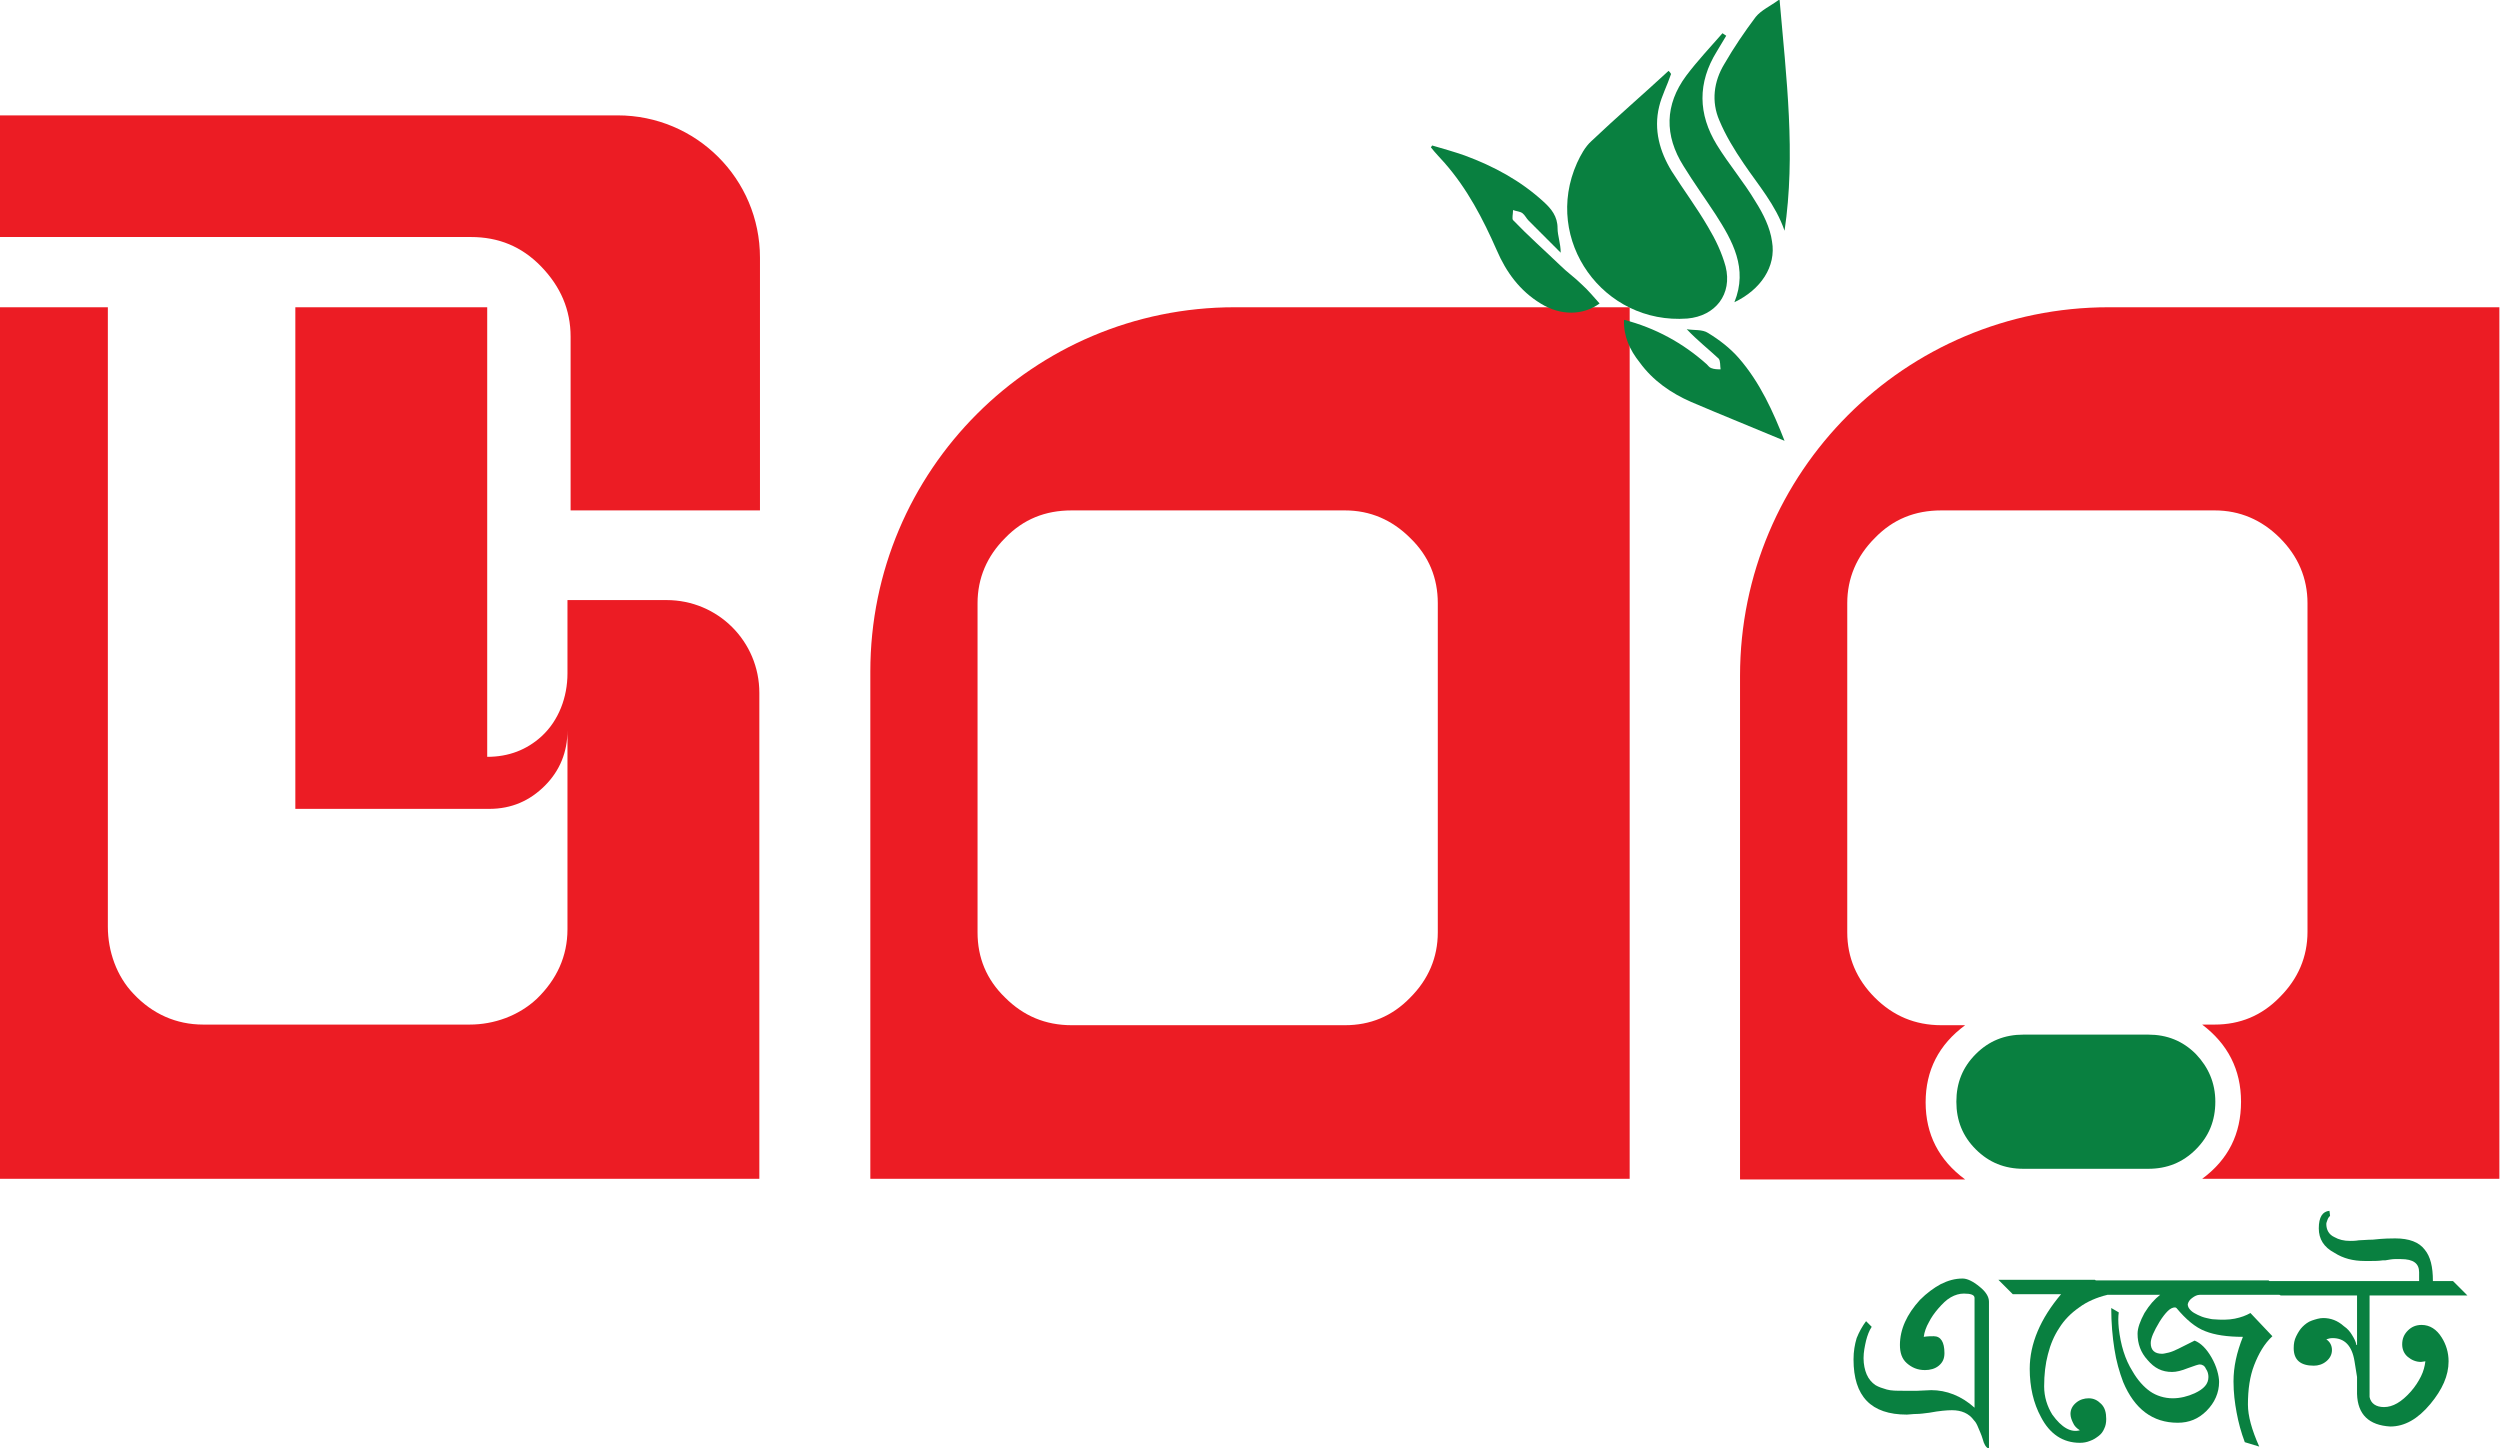
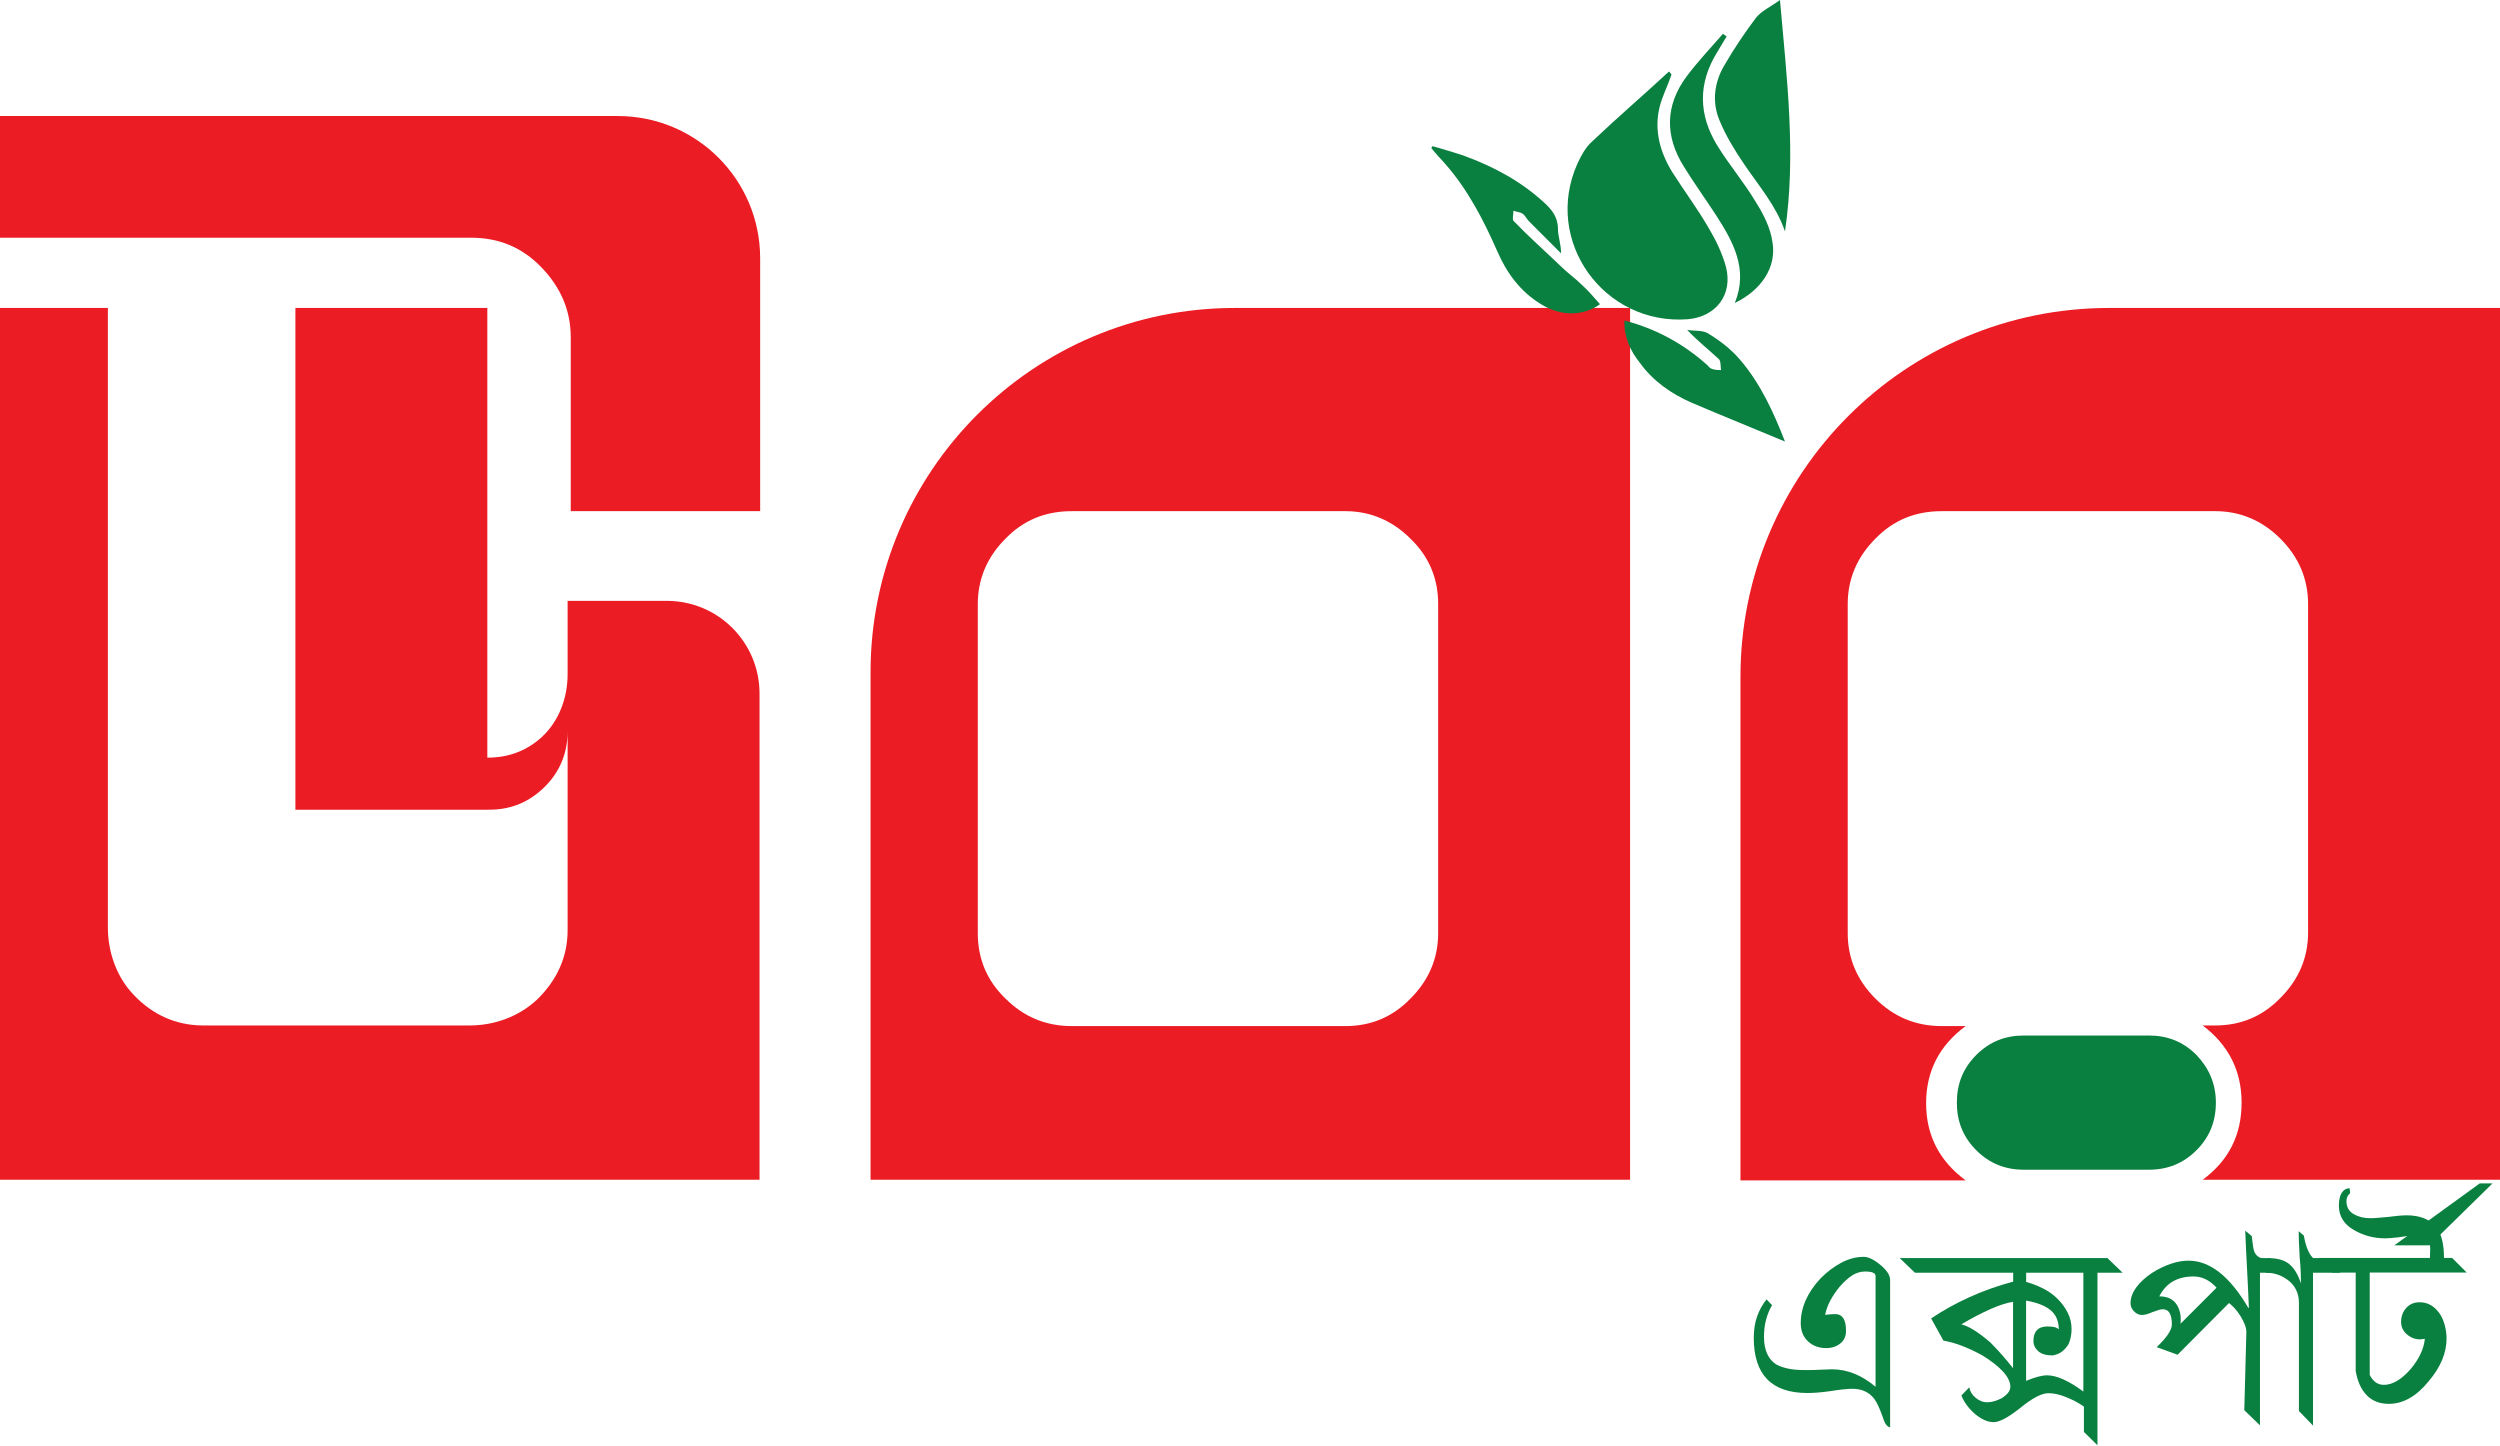
- <svg xmlns="http://www.w3.org/2000/svg" version="1.1" id="Layer_1" x="0px" y="0px" viewBox="0 0 398.7 230.9" style="enable-background:new 0 0 398.7 230.9;" xml:space="preserve">
-   <style type="text/css">
- 	.st0{fill:#EC1C24;}
- 	.st1{fill:#098040;}
- </style>
-   <path class="st0" d="M121.1,81.4H91V53.7c0-4.3-1.6-8-4.7-11.2s-6.8-4.7-11.2-4.7H0V18.4h98.5c12.5,0,22.7,10.1,22.7,22.7V81.4z   M121.1,188H0V49h17.2v98.8c0,3.9,1.4,7.9,4.1,10.7c3,3.2,6.8,4.9,11.1,4.9h42.5c3.9,0,7.8-1.4,10.7-4.1c3.2-3.1,4.9-6.8,4.9-11.1  v-31.7c0,3.4-1.2,6.4-3.6,8.8S81.6,129,78,129H47.1V49h30.6v71.7c3.4,0,6.3-1.1,8.7-3.3c2.7-2.5,4.1-6.2,4.1-10V95.7h15.8  c8.2,0,14.8,6.6,14.8,14.8V188L121.1,188z" />
-   <path class="st0" d="M259.9,49v139H138.8v-80.9c0-32.1,26-58.1,58.1-58.1L259.9,49L259.9,49z M229.3,148.7V96.2  c0-4-1.4-7.5-4.4-10.4c-2.9-2.9-6.4-4.4-10.4-4.4h-43.6c-4.2,0-7.7,1.4-10.6,4.4c-2.9,2.9-4.4,6.4-4.4,10.4v52.5  c0,4,1.4,7.5,4.4,10.4c2.9,2.9,6.4,4.4,10.6,4.4h43.6c4,0,7.5-1.4,10.4-4.4C227.8,156.2,229.3,152.7,229.3,148.7z" />
-   <path class="st0" d="M277.5,188v-80.2c0-32.5,26.3-58.8,58.8-58.8h62.3v139h-47.4c4.2-3.1,6.2-7.2,6.2-12.3s-2.1-9.2-6.2-12.3h2  c4,0,7.5-1.4,10.4-4.4c2.9-2.9,4.4-6.4,4.4-10.4V96.2c0-4-1.5-7.5-4.4-10.4c-2.9-2.9-6.4-4.4-10.4-4.4h-43.6  c-4.2,0-7.7,1.4-10.6,4.4c-2.9,2.9-4.4,6.4-4.4,10.4v52.5c0,4,1.5,7.5,4.4,10.4c2.9,2.9,6.4,4.4,10.6,4.4h3.8  c-4.2,3.1-6.3,7.2-6.3,12.3s2.1,9.2,6.3,12.3H277.5L277.5,188z" />
-   <path class="st1" d="M353.3,175.7c0,3-1,5.5-3.1,7.6c-2.1,2.1-4.6,3.1-7.6,3.1h-19.9c-3,0-5.5-1-7.6-3.1c-2.1-2.1-3.1-4.6-3.1-7.6  s1-5.5,3.1-7.6c2.1-2.1,4.6-3.1,7.6-3.1h19.9c3,0,5.5,1,7.6,3.1C352.2,170.2,353.3,172.7,353.3,175.7L353.3,175.7z" />
+ <svg xmlns="http://www.w3.org/2000/svg" id="Layer_1" data-name="Layer 1" viewBox="0 0 398.6 230.43">
+   <defs>
+     <style>
+       .cls-1 {
+         fill: #ec1c24;
+       }
+ 
+       .cls-2 {
+         fill: #098040;
+       }
+     </style>
+   </defs>
+   <path class="cls-1" d="M121.1,81.5h-30.1v-27.7c0-4.3-1.6-8-4.7-11.2s-6.8-4.7-11.2-4.7H0V18.5H98.5c12.5,0,22.7,10.1,22.7,22.7v40.3h-.1Zm0,106.6H0V49.1H17.2v98.8c0,3.9,1.4,7.9,4.1,10.7,3,3.2,6.8,4.9,11.1,4.9h42.5c3.9,0,7.8-1.4,10.7-4.1,3.2-3.1,4.9-6.8,4.9-11.1v-31.7c0,3.4-1.2,6.4-3.6,8.8s-5.3,3.7-8.9,3.7h-30.9V49.1h30.6V120.8c3.4,0,6.3-1.1,8.7-3.3,2.7-2.5,4.1-6.2,4.1-10v-11.7h15.8c8.2,0,14.8,6.6,14.8,14.8v77.5h0Z" />
+   <path class="cls-1" d="M259.9,49.1V188.1h-121.1V107.2c0-32.1,26-58.1,58.1-58.1h63Zm-30.6,99.7v-52.5c0-4-1.4-7.5-4.4-10.4-2.9-2.9-6.4-4.4-10.4-4.4h-43.6c-4.2,0-7.7,1.4-10.6,4.4-2.9,2.9-4.4,6.4-4.4,10.4v52.5c0,4,1.4,7.5,4.4,10.4,2.9,2.9,6.4,4.4,10.6,4.4h43.6c4,0,7.5-1.4,10.4-4.4,2.9-2.9,4.4-6.4,4.4-10.4Z" />
+   <path class="cls-1" d="M277.5,188.1V107.9c0-32.5,26.3-58.8,58.8-58.8h62.3V188.1h-47.4c4.2-3.1,6.2-7.2,6.2-12.3s-2.1-9.2-6.2-12.3h2c4,0,7.5-1.4,10.4-4.4,2.9-2.9,4.4-6.4,4.4-10.4v-52.4c0-4-1.5-7.5-4.4-10.4s-6.4-4.4-10.4-4.4h-43.6c-4.2,0-7.7,1.4-10.6,4.4-2.9,2.9-4.4,6.4-4.4,10.4v52.5c0,4,1.5,7.5,4.4,10.4s6.4,4.4,10.6,4.4h3.8c-4.2,3.1-6.3,7.2-6.3,12.3s2.1,9.2,6.3,12.3h-35.9v-.1Z" />
+   <path class="cls-2" d="M353.3,175.8c0,3-1,5.5-3.1,7.6s-4.6,3.1-7.6,3.1h-19.9c-3,0-5.5-1-7.6-3.1s-3.1-4.6-3.1-7.6,1-5.5,3.1-7.6,4.6-3.1,7.6-3.1h19.9c3,0,5.5,1,7.6,3.1,2,2.1,3.1,4.6,3.1,7.6h0Z" />
  <g>
-     <path class="st1" d="M266.5,11.8c-0.6,1.8-1.5,3.5-1.9,5.2c-0.9,3.7,0.1,7.2,2,10.3c1.9,3,4,5.8,5.8,8.9c1.2,2,2.2,4.1,2.8,6.3   c1.1,4.4-1.6,7.9-6.1,8.3C255.7,51.8,246,38.3,251.5,26c0.6-1.3,1.3-2.6,2.3-3.5c4-3.8,8.2-7.4,12.3-11.2   C266.3,11.5,266.4,11.6,266.5,11.8L266.5,11.8z" />
-     <path class="st1" d="M284.6,36.8c-1.4-4.1-4.2-7.3-6.5-10.7c-1.5-2.2-2.9-4.5-3.9-6.9c-1.3-3-0.9-6.2,0.8-9c1.5-2.6,3.2-5.1,5-7.5   c0.9-1.1,2.3-1.7,3.8-2.8C284.9,12.5,286.4,24.6,284.6,36.8L284.6,36.8z" />
-     <path class="st1" d="M228.4,23.2c1.7,0.5,3.5,1,5.2,1.6c4.6,1.7,8.9,4,12.6,7.4c1.2,1.1,2.2,2.3,2.2,4.2c0,1.2,0.5,2.4,0.5,3.9   c-1.7-1.7-3.4-3.4-5.1-5.1c-0.4-0.4-0.6-0.9-1-1.2c-0.4-0.3-1-0.3-1.5-0.5c0,0.6-0.2,1.4,0,1.6c2.4,2.5,5,4.8,7.5,7.2   c1.1,1.1,2.4,2,3.5,3.1c1,0.9,1.9,2,2.8,3c-2.6,1.9-6.2,2-9.4,0c-3.3-2-5.5-5-7-8.5c-2.2-5-4.7-9.8-8.3-13.9   c-0.7-0.8-1.5-1.6-2.2-2.5C228.3,23.4,228.3,23.3,228.4,23.2L228.4,23.2z" />
-     <path class="st1" d="M276.6,48.2c2.2-5.4-0.3-9.8-3-14c-1.7-2.6-3.5-5.1-5.1-7.7c-3.1-4.9-3-9.8,0.4-14.4c1.8-2.4,3.8-4.5,5.8-6.8   c0.2,0.1,0.4,0.3,0.6,0.4c-0.5,0.8-1,1.7-1.5,2.5c-3.1,5-3,10,0,14.9c1.9,3.1,4.3,5.9,6.2,9.1c1.2,1.9,2.3,4.1,2.6,6.3   C283.3,42.5,280.8,46.2,276.6,48.2L276.6,48.2z" />
-     <path class="st1" d="M259,51c5,1.3,9.4,3.7,13.2,7.1c0.2,0.2,0.4,0.5,0.7,0.6c0.5,0.2,1,0.2,1.5,0.2c-0.1-0.6,0-1.3-0.3-1.7   c-1.6-1.5-3.4-2.9-5.1-4.7c1.1,0.2,2.5,0,3.4,0.6c1.8,1.1,3.5,2.4,4.9,4c3.4,3.9,5.5,8.6,7.3,13.2c-5-2.1-10-4.1-14.9-6.2   c-3.2-1.4-6.1-3.4-8.2-6.3C259.9,55.8,258.9,53.6,259,51L259,51z" />
+     <path class="cls-2" d="M266.5,11.9c-.6,1.8-1.5,3.5-1.9,5.2-.9,3.7,.1,7.2,2,10.3,1.9,3,4,5.8,5.8,8.9,1.2,2,2.2,4.1,2.8,6.3,1.1,4.4-1.6,7.9-6.1,8.3-13.4,1-23.1-12.5-17.6-24.8,.6-1.3,1.3-2.6,2.3-3.5,4-3.8,8.2-7.4,12.3-11.2,.2,.2,.3,.3,.4,.5h0Z" />
+     <path class="cls-2" d="M284.6,36.9c-1.4-4.1-4.2-7.3-6.5-10.7-1.5-2.2-2.9-4.5-3.9-6.9-1.3-3-.9-6.2,.8-9,1.5-2.6,3.2-5.1,5-7.5,.9-1.1,2.3-1.7,3.8-2.8,1.1,12.6,2.6,24.7,.8,36.9h0Z" />
+     <path class="cls-2" d="M228.4,23.3c1.7,.5,3.5,1,5.2,1.6,4.6,1.7,8.9,4,12.6,7.4,1.2,1.1,2.2,2.3,2.2,4.2,0,1.2,.5,2.4,.5,3.9-1.7-1.7-3.4-3.4-5.1-5.1-.4-.4-.6-.9-1-1.2s-1-.3-1.5-.5c0,.6-.2,1.4,0,1.6,2.4,2.5,5,4.8,7.5,7.2,1.1,1.1,2.4,2,3.5,3.1,1,.9,1.9,2,2.8,3-2.6,1.9-6.2,2-9.4,0-3.3-2-5.5-5-7-8.5-2.2-5-4.7-9.8-8.3-13.9-.7-.8-1.5-1.6-2.2-2.5,.1-.1,.1-.2,.2-.3h0Z" />
+     <path class="cls-2" d="M276.6,48.3c2.2-5.4-.3-9.8-3-14-1.7-2.6-3.5-5.1-5.1-7.7-3.1-4.9-3-9.8,.4-14.4,1.8-2.4,3.8-4.5,5.8-6.8,.2,.1,.4,.3,.6,.4-.5,.8-1,1.7-1.5,2.5-3.1,5-3,10,0,14.9,1.9,3.1,4.3,5.9,6.2,9.1,1.2,1.9,2.3,4.1,2.6,6.3,.7,4-1.8,7.7-6,9.7h0Z" />
+     <path class="cls-2" d="M259,51.1c5,1.3,9.4,3.7,13.2,7.1,.2,.2,.4,.5,.7,.6,.5,.2,1,.2,1.5,.2-.1-.6,0-1.3-.3-1.7-1.6-1.5-3.4-2.9-5.1-4.7,1.1,.2,2.5,0,3.4,.6,1.8,1.1,3.5,2.4,4.9,4,3.4,3.9,5.5,8.6,7.3,13.2-5-2.1-10-4.1-14.9-6.2-3.2-1.4-6.1-3.4-8.2-6.3-1.6-2-2.6-4.2-2.5-6.8h0Z" />
  </g>
  <g>
-     <path class="st1" d="M317.1,231c-0.4-0.2-0.7-0.7-0.9-1.5c-0.2-0.7-0.5-1.3-0.7-1.8c-0.2-0.5-0.4-0.9-0.7-1.2   c-0.8-1.1-2-1.6-3.5-1.6c-0.8,0-2,0.1-3.6,0.4c-0.8,0.1-1.5,0.2-2.1,0.2c-0.6,0-1.1,0.1-1.5,0.1c-5.7,0-8.5-2.9-8.5-8.8   c0-1.3,0.2-2.4,0.5-3.4c0.4-1,0.9-1.9,1.5-2.7l0.9,0.9c-0.4,0.6-0.7,1.4-0.9,2.2c-0.2,0.9-0.4,1.8-0.4,2.8s0.2,1.9,0.5,2.6   c0.3,0.7,0.8,1.3,1.4,1.7c0.5,0.3,1.1,0.5,1.8,0.7c0.7,0.2,1.6,0.2,2.6,0.2c0.2,0,0.5,0,1,0s0.9,0,1.3,0l2.2-0.1   c2.4,0,4.8,0.9,6.9,2.8V207c0-0.5-0.6-0.7-1.7-0.7c-0.7,0-1.4,0.2-2.1,0.6c-0.7,0.4-1.3,1-2,1.8c-0.6,0.7-1.1,1.4-1.5,2.2   c-0.4,0.7-0.7,1.5-0.8,2.3c0.6-0.1,1.2-0.1,1.6-0.1c1.1,0,1.7,0.9,1.7,2.7c0,0.9-0.3,1.5-0.9,2s-1.4,0.7-2.2,0.7   c-1.2,0-2.1-0.4-2.9-1.1c-0.8-0.7-1.1-1.7-1.1-2.9c0-2.5,1.1-4.9,3.2-7.2c1.1-1.1,2.2-1.9,3.3-2.5c1.2-0.6,2.3-0.9,3.5-0.9   c0.7,0,1.6,0.4,2.7,1.3c1,0.8,1.5,1.6,1.5,2.4V231L317.1,231z" />
-     <path class="st1" d="M336.1,206.5c-1.7,0.4-3.3,1.1-4.5,2c-1.3,0.9-2.4,2-3.2,3.3c-0.8,1.2-1.4,2.6-1.8,4.2   c-0.4,1.5-0.6,3.2-0.6,5.1c0,1.7,0.5,3.2,1.3,4.5c1.5,2.1,3,2.9,4.4,2.5c-0.5-0.3-0.9-0.7-1.1-1.2c-0.2-0.4-0.4-0.9-0.4-1.4   c0-0.7,0.3-1.3,0.9-1.8c0.6-0.5,1.3-0.7,2-0.7c0.8,0,1.4,0.3,2,0.9c0.6,0.6,0.8,1.4,0.8,2.4c0,0.6-0.1,1.1-0.3,1.5   c-0.2,0.5-0.5,0.9-0.9,1.2c-0.4,0.3-0.8,0.6-1.4,0.8c-0.5,0.2-1,0.3-1.6,0.3c-2.7,0-4.8-1.4-6.2-4.1c-1.2-2.2-1.8-4.8-1.8-7.7   c0-4,1.7-8,5-11.9h-7.7l-2.3-2.3h15.4L336.1,206.5z" />
-     <path class="st1" d="M364.1,206.5h-13.3c-0.4,0-0.8,0.2-1.2,0.5c-0.4,0.3-0.6,0.6-0.7,1c0,0.4,0.2,0.7,0.5,1   c0.3,0.3,0.7,0.5,1.1,0.7c0.4,0.2,0.9,0.4,1.4,0.5c0.5,0.1,0.8,0.2,1.1,0.2c1.3,0.1,2.4,0.1,3.4-0.1c1-0.2,1.8-0.5,2.5-0.9l3.5,3.7   c-1.3,1.2-2.2,2.8-2.9,4.6c-0.7,1.8-1,3.9-1,6.3c0,1.8,0.6,4,1.8,6.7L358,230c-0.6-1.6-1-3.1-1.3-4.7c-0.3-1.6-0.5-3.2-0.5-5   c0-2.3,0.5-4.6,1.5-7.1c-2.5,0-4.5-0.3-6-0.9c-1.6-0.6-3.1-1.9-4.6-3.7l-0.2-0.1c-0.4,0-0.8,0.2-1.2,0.6s-0.8,0.9-1.3,1.7   c-0.9,1.5-1.4,2.6-1.4,3.4c0,1.1,0.6,1.7,1.8,1.7c0.3,0,0.6-0.1,1.1-0.2c0.4-0.1,0.9-0.3,1.5-0.6l2.6-1.3c1,0.4,1.9,1.3,2.7,2.7   c0.4,0.7,0.7,1.4,0.9,2.1c0.2,0.7,0.3,1.3,0.3,1.8c0,1.7-0.7,3.3-2,4.6c-1.3,1.3-2.8,1.9-4.6,1.9c-4,0-6.9-2.2-8.7-6.5   c-0.6-1.6-1.1-3.3-1.4-5.3c-0.3-1.9-0.5-4.1-0.5-6.5l1.2,0.7c-0.1,0.7-0.1,1.5,0,2.5c0.3,2.7,1,5,2.2,6.9c0.8,1.4,1.8,2.5,2.8,3.2   s2.3,1.1,3.6,1.1c1.2,0,2.4-0.3,3.5-0.8c1.5-0.7,2.2-1.5,2.2-2.6c0-0.4-0.1-0.9-0.4-1.3c-0.2-0.5-0.6-0.7-1-0.7   c-0.2,0-0.8,0.2-1.9,0.6c-1,0.4-1.8,0.6-2.5,0.6c-1.6,0-2.8-0.6-3.9-1.9c-1.1-1.2-1.6-2.6-1.6-4.2c0-0.9,0.4-2,1.1-3.3   c0.8-1.3,1.6-2.2,2.5-2.9h-10.2l-2.3-2.3h29.8L364.1,206.5z" />
-     <path class="st1" d="M377.9,206.5v16.3c0.2,1,1,1.6,2.3,1.6c1.4,0,2.8-0.8,4.3-2.5c0.7-0.8,1.2-1.6,1.6-2.4s0.6-1.6,0.7-2.4   l-0.7,0.1c-0.8,0-1.5-0.3-2.1-0.8s-0.9-1.2-0.9-2c0-0.9,0.3-1.6,0.9-2.2c0.6-0.6,1.3-0.9,2.2-0.9c1.3,0,2.4,0.7,3.2,2   c0.7,1.1,1.1,2.4,1.1,3.8c0,2.3-1,4.5-2.9,6.8c-2,2.4-4.1,3.6-6.4,3.6c-3.4-0.2-5.2-1.9-5.3-5.2v-2.7l-0.4-2.5   c-0.4-2.5-1.6-3.7-3.5-3.7c-0.4,0-0.7,0.1-1,0.2c0.6,0.4,0.9,1,0.9,1.7c0,0.7-0.3,1.3-0.9,1.8s-1.3,0.7-2,0.7   c-2.1,0-3.2-0.9-3.2-2.8c0-0.7,0.1-1.3,0.4-1.9s0.6-1.1,1-1.5c0.4-0.4,0.9-0.8,1.5-1c0.6-0.2,1.2-0.4,1.8-0.4   c1.2,0,2.3,0.4,3.3,1.3c0.6,0.4,1,0.9,1.3,1.4c0.3,0.5,0.6,1,0.7,1.6h0.1v-7.9h-12.2l-2.3-2.3h24.4c0-0.2,0-0.5,0-0.7   c0-0.3,0-0.5,0-0.7c0-1.4-0.9-2.1-2.9-2.1c-0.2,0-0.5,0-1,0c-0.4,0-0.9,0.1-1.5,0.2c-0.1,0-0.1,0-0.2,0c-0.1,0-0.1,0-0.2,0   c-0.7,0.1-1.3,0.1-1.8,0.1s-0.9,0-1.1,0c-1.8,0-3.4-0.4-4.8-1.3c-1.7-0.9-2.5-2.2-2.5-3.9c0-1.8,0.6-2.7,1.7-2.8l0.1,0.8   c-0.1,0.1-0.3,0.3-0.4,0.6s-0.2,0.5-0.2,0.7c0,0.9,0.4,1.7,1.3,2.1c0.7,0.4,1.5,0.6,2.5,0.6c0.3,0,0.8,0,1.4-0.1   c0.6,0,1.3-0.1,2.2-0.1c1.8-0.2,3-0.2,3.6-0.2c2.2,0,3.8,0.6,4.7,1.8c0.9,1.1,1.3,2.7,1.3,5h3.2l2.3,2.3H377.9z" />
+     <path class="cls-2" d="M301.08,227.47c-.36-.19-.65-.69-.88-1.5-.25-.69-.49-1.29-.71-1.77-.22-.49-.44-.88-.67-1.19-.83-1.05-1.99-1.58-3.46-1.58-.78,0-1.97,.12-3.58,.38-.81,.11-1.51,.19-2.1,.23-.6,.04-1.1,.06-1.52,.06-5.69,0-8.54-2.93-8.54-8.79,0-1.28,.18-2.42,.54-3.44,.36-1.01,.86-1.91,1.5-2.69l.88,.92c-.39,.64-.7,1.39-.94,2.25-.24,.86-.35,1.81-.35,2.83s.17,1.91,.5,2.65,.81,1.3,1.42,1.69c.47,.28,1.08,.5,1.83,.67,.75,.17,1.62,.25,2.62,.25h.98c.43,0,.85-.01,1.27-.04l2.21-.08c2.44,0,4.76,.93,6.96,2.79v-17.67c0-.47-.56-.71-1.67-.71-.72,0-1.41,.21-2.06,.62-.65,.42-1.33,1.03-2.02,1.83-.58,.72-1.07,1.44-1.46,2.17-.39,.72-.67,1.49-.83,2.29,.61-.08,1.15-.12,1.62-.12,1.14,0,1.71,.89,1.71,2.67,0,.86-.31,1.54-.92,2.02-.61,.49-1.36,.73-2.25,.73-1.17,0-2.13-.36-2.9-1.08-.76-.72-1.15-1.68-1.15-2.88,0-2.5,1.05-4.89,3.17-7.17,1.06-1.06,2.17-1.89,3.33-2.5,1.17-.61,2.35-.92,3.54-.92,.75,0,1.65,.44,2.71,1.33,1,.83,1.5,1.62,1.5,2.38v23.46l-.29-.08Z" />
+     <path class="cls-2" d="M338.42,202.93h-4v27.5c-.31-.31-.67-.66-1.08-1.06-.42-.4-.78-.76-1.08-1.06v-4.04c-.42-.3-.9-.6-1.44-.88-.54-.28-1.08-.51-1.6-.71-.42-.17-.85-.3-1.31-.4s-.9-.15-1.31-.15c-1.08,0-2.57,.78-4.46,2.33-1.92,1.53-3.35,2.29-4.29,2.29s-1.96-.46-3.04-1.38c-.5-.44-.93-.92-1.29-1.42-.36-.5-.62-.99-.79-1.46l1.25-1.29c.11,.64,.45,1.19,1.02,1.67,.57,.47,1.17,.71,1.81,.71,.39,0,.77-.06,1.15-.17,.38-.11,.76-.26,1.15-.46,.94-.58,1.42-1.19,1.42-1.83,0-1.5-1.5-3.18-4.5-5.04-2.31-1.25-4.36-2.03-6.17-2.33l-1.96-3.54c1.81-1.22,3.81-2.34,6.02-3.35,2.21-1.01,4.56-1.85,7.06-2.52v-1.42h-15.67l-2.42-2.33h33.12l2.42,2.33Zm-17.46,15.21v-10.58c-1.03,.17-2.22,.55-3.58,1.15-1.36,.6-2.92,1.41-4.67,2.44,1.17,.28,2.71,1.24,4.62,2.88,.72,.72,1.38,1.43,1.98,2.12,.6,.69,1.15,1.36,1.65,2Zm11.21,3.71v-18.92h-9.12v1.46c.92,.25,1.81,.6,2.69,1.04s1.65,.99,2.31,1.65c.67,.65,1.21,1.39,1.62,2.21,.42,.82,.62,1.7,.62,2.65,0,.81-.15,1.58-.46,2.33-.28,.47-.62,.87-1.02,1.19-.4,.32-.91,.54-1.52,.65-1.06,0-1.83-.23-2.33-.69s-.75-.99-.75-1.6c0-1.55,.75-2.33,2.25-2.33,.36,0,.69,.03,1,.08,.31,.06,.57,.18,.79,.38,0-1.3-.43-2.32-1.29-3.04-.86-.72-2.17-1.24-3.92-1.54v12.79c1.42-.58,2.53-.88,3.33-.88,1.53,0,3.46,.86,5.79,2.58Z" />
+     <path class="cls-2" d="M360.33,202.93v24.33l-2.5-2.42,.33-12.46c0-.36-.08-.76-.25-1.19-.17-.43-.4-.9-.71-1.4-.31-.47-.61-.88-.92-1.21-.31-.33-.6-.61-.88-.83l-8.21,8.25-3.33-1.21c1.61-1.53,2.42-2.74,2.42-3.62,0-1.61-.47-2.42-1.42-2.42-.22,0-.46,.04-.71,.12s-.57,.19-.96,.33c-.69,.31-1.25,.46-1.67,.46-.47,0-.9-.19-1.27-.58-.38-.39-.56-.82-.56-1.29,0-.83,.3-1.67,.9-2.5,.6-.83,1.44-1.61,2.52-2.33,1-.64,2-1.12,3-1.46s1.94-.5,2.83-.5c3.42,0,6.6,2.51,9.54,7.54l.08-.04c-.08-2.03-.18-4.07-.29-6.12-.11-2.05-.21-4.11-.29-6.17l1.04,.88c.14,1.25,.26,2.06,.38,2.42,.33,.78,.93,1.17,1.79,1.17,.22,0,.47-.03,.75-.08l2.33,2.33h-3.96Zm-6.92,2.38c-1.08-1.19-2.31-1.79-3.67-1.79-2.58,0-4.4,1.06-5.46,3.17,1.25,0,2.16,.42,2.73,1.25,.57,.83,.78,1.88,.65,3.12l5.75-5.75Z" />
+     <path class="cls-2" d="M368.79,202.93v24.37l-2.25-2.33v-17.29c0-.72-.14-1.38-.42-1.96-.28-.58-.66-1.08-1.15-1.48s-1.04-.72-1.67-.96c-.62-.24-1.27-.35-1.94-.35l-2.33-2.33h2.67c1.42,0,2.51,.31,3.29,.94,.78,.62,1.4,1.66,1.88,3.1,0-.47-.01-1.06-.04-1.75-.03-.69-.08-1.51-.17-2.46-.06-.92-.1-1.71-.12-2.4s-.04-1.26-.04-1.73l.83,.71c.28,1.67,.76,2.86,1.46,3.58h2.08l2.29,2.33h-4.38Z" />
+     <path class="cls-2" d="M377.83,202.93v16.29c.53,1.06,1.28,1.58,2.25,1.58,1.39,0,2.82-.85,4.29-2.54,1.33-1.58,2.08-3.18,2.25-4.79l-.79,.08c-.75,0-1.44-.26-2.06-.79s-.94-1.19-.94-2c0-.86,.27-1.6,.81-2.21,.54-.61,1.26-.92,2.15-.92,1.33,0,2.43,.65,3.29,1.96,.31,.5,.55,1.09,.73,1.77,.18,.68,.27,1.37,.27,2.06,0,2.31-.96,4.58-2.87,6.83-1.95,2.39-4.06,3.58-6.33,3.58-1.47,0-2.65-.46-3.54-1.38-.89-.92-1.47-2.21-1.75-3.88v-15.67h-3.75l-2.12-2.33h17.71c0-.22,0-.46,.02-.73,.01-.26,.02-.51,.02-.73,.03-1.39-.95-2.08-2.92-2.08-.44,0-1.17,.08-2.17,.25-.47,.06-.88,.1-1.21,.12-.33,.03-.62,.04-.88,.04-1.78,0-3.42-.43-4.92-1.29-1.64-.92-2.46-2.22-2.46-3.92s.57-2.71,1.71-2.79c0,.11,.01,.24,.04,.38s.04,.28,.04,.42c-.39,.33-.58,.75-.58,1.25,0,.97,.4,1.68,1.21,2.12,.75,.42,1.61,.62,2.58,.62,.33,0,.74-.02,1.23-.06,.49-.04,1.05-.09,1.69-.15,1.25-.17,2.21-.25,2.88-.25,2.08,0,3.65,.61,4.71,1.83,.83,1.08,1.25,2.74,1.25,4.96h1.29l2.33,2.33h-15.46Z" />
+     <path class="cls-2" d="M387.33,198.56h-5.58l13.62-9.88h2.04l-10.08,9.88Z" />
  </g>
</svg>
